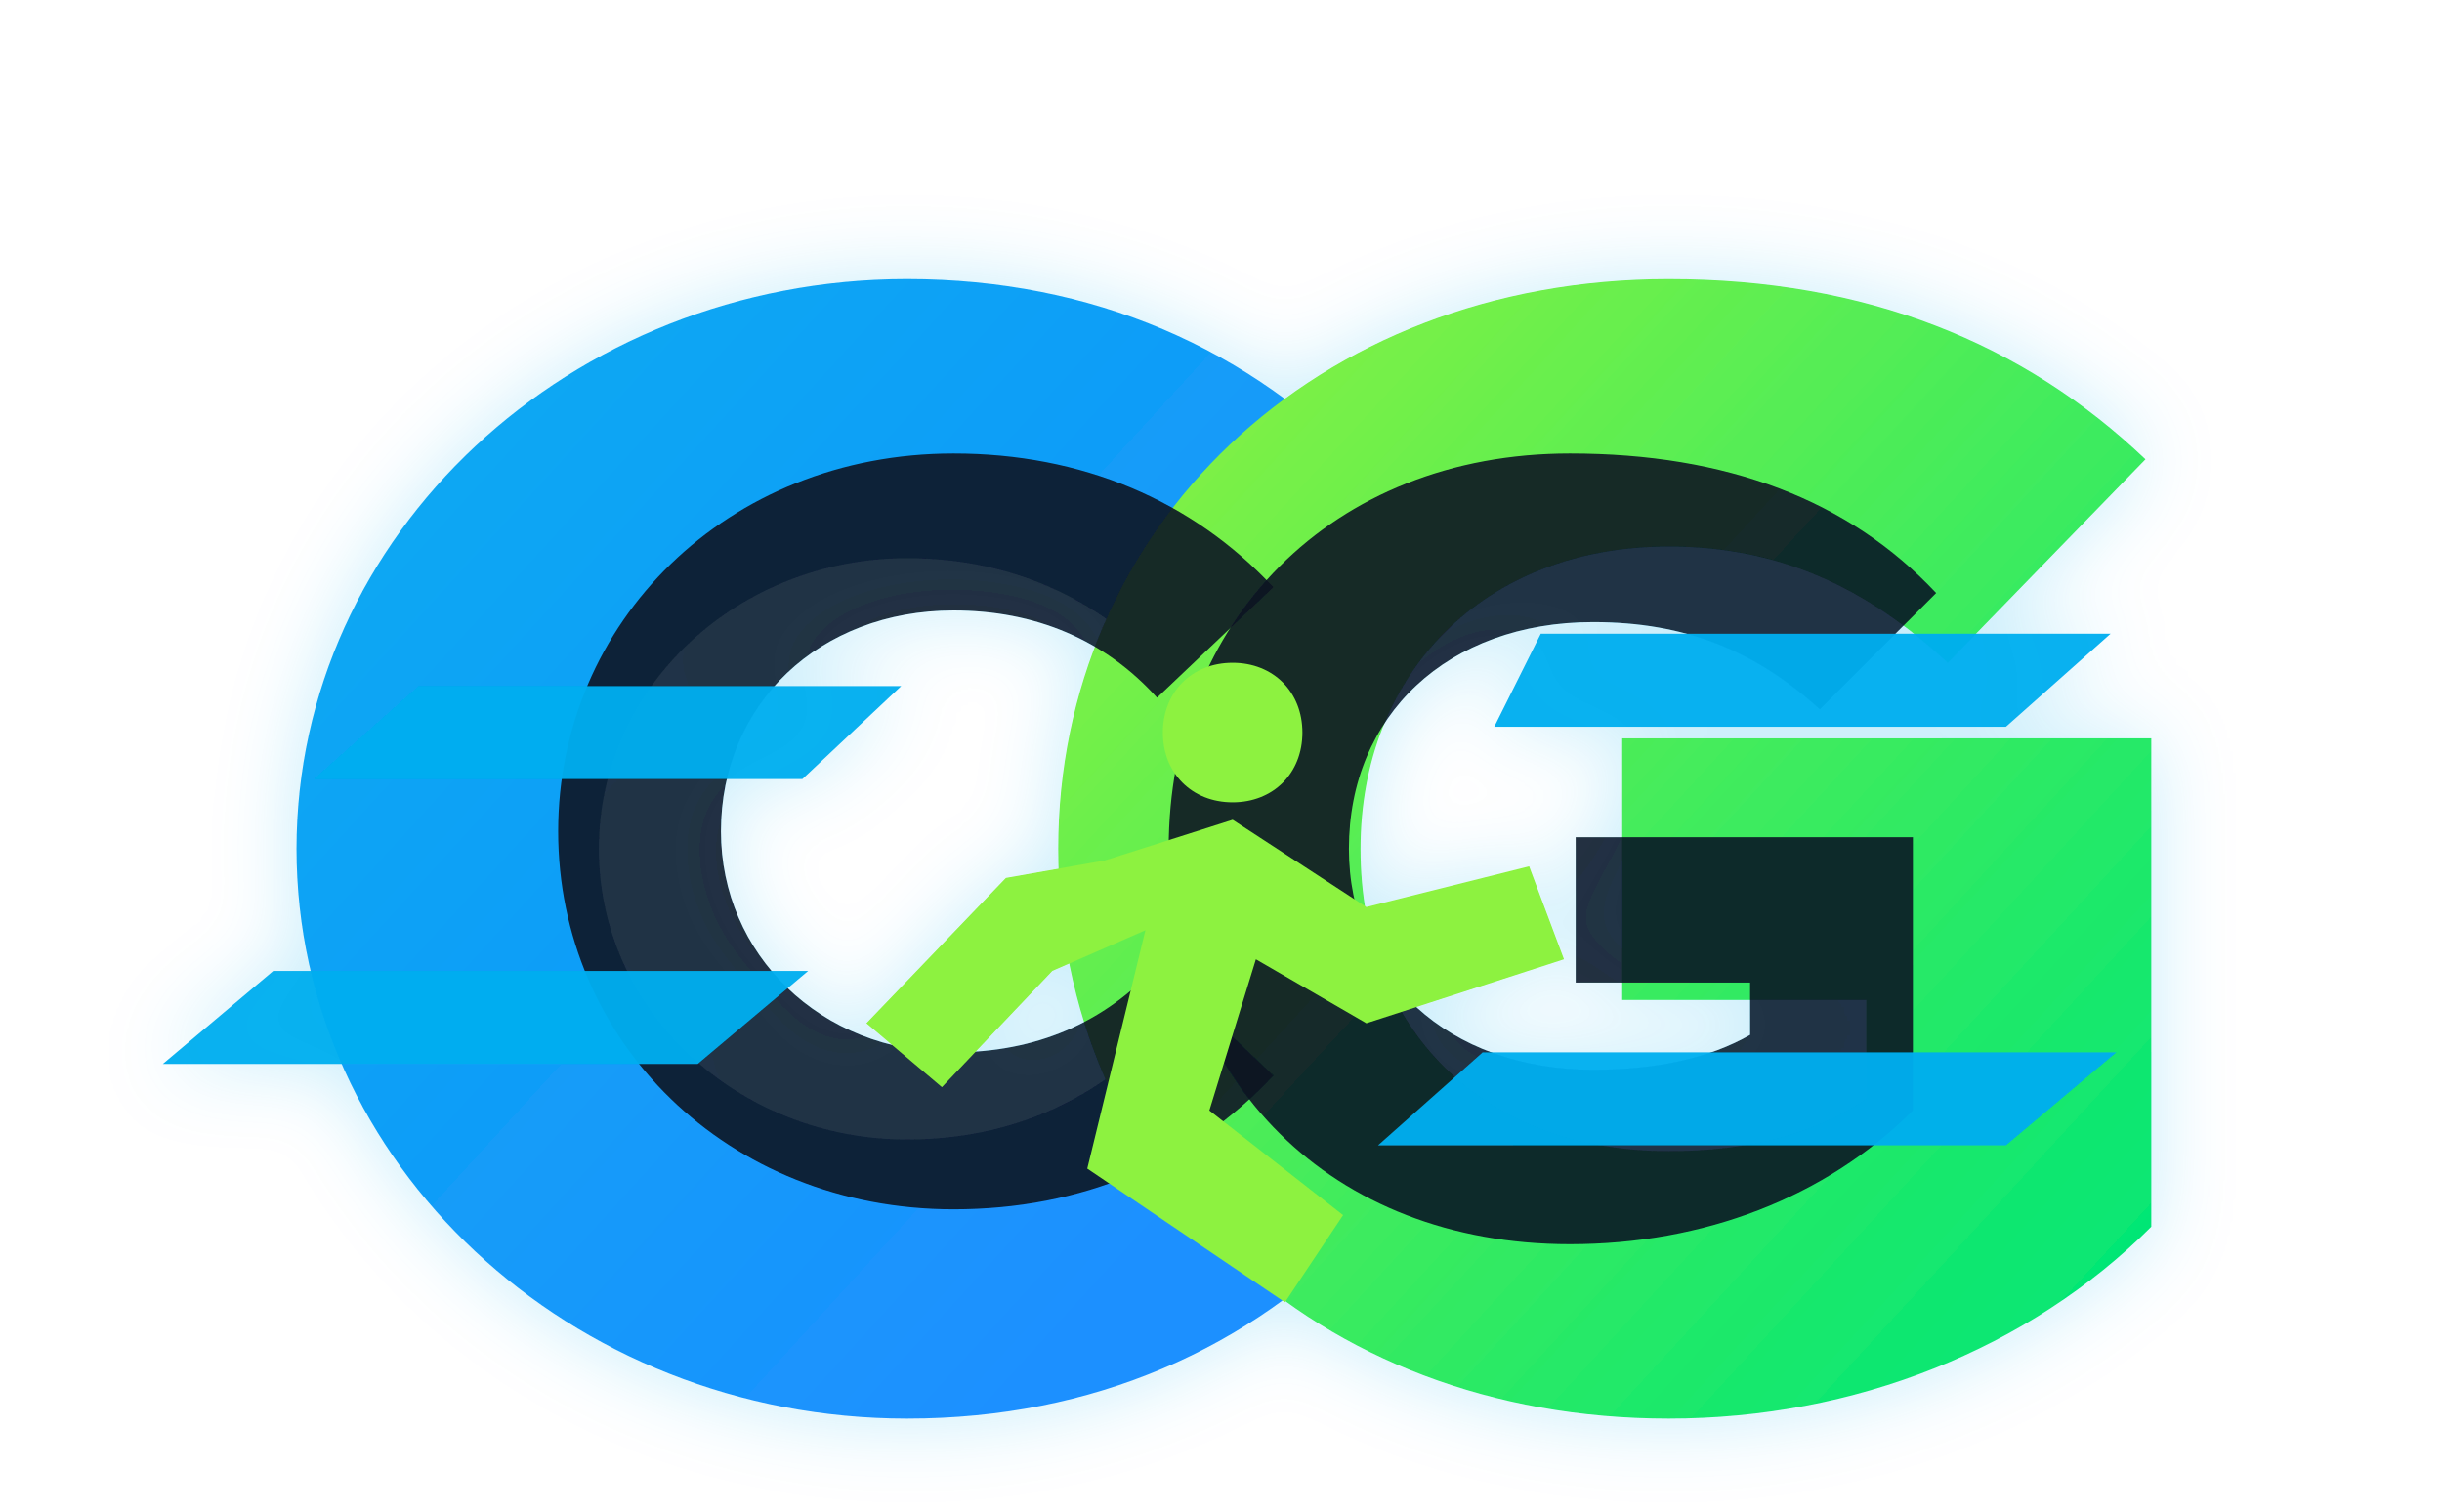
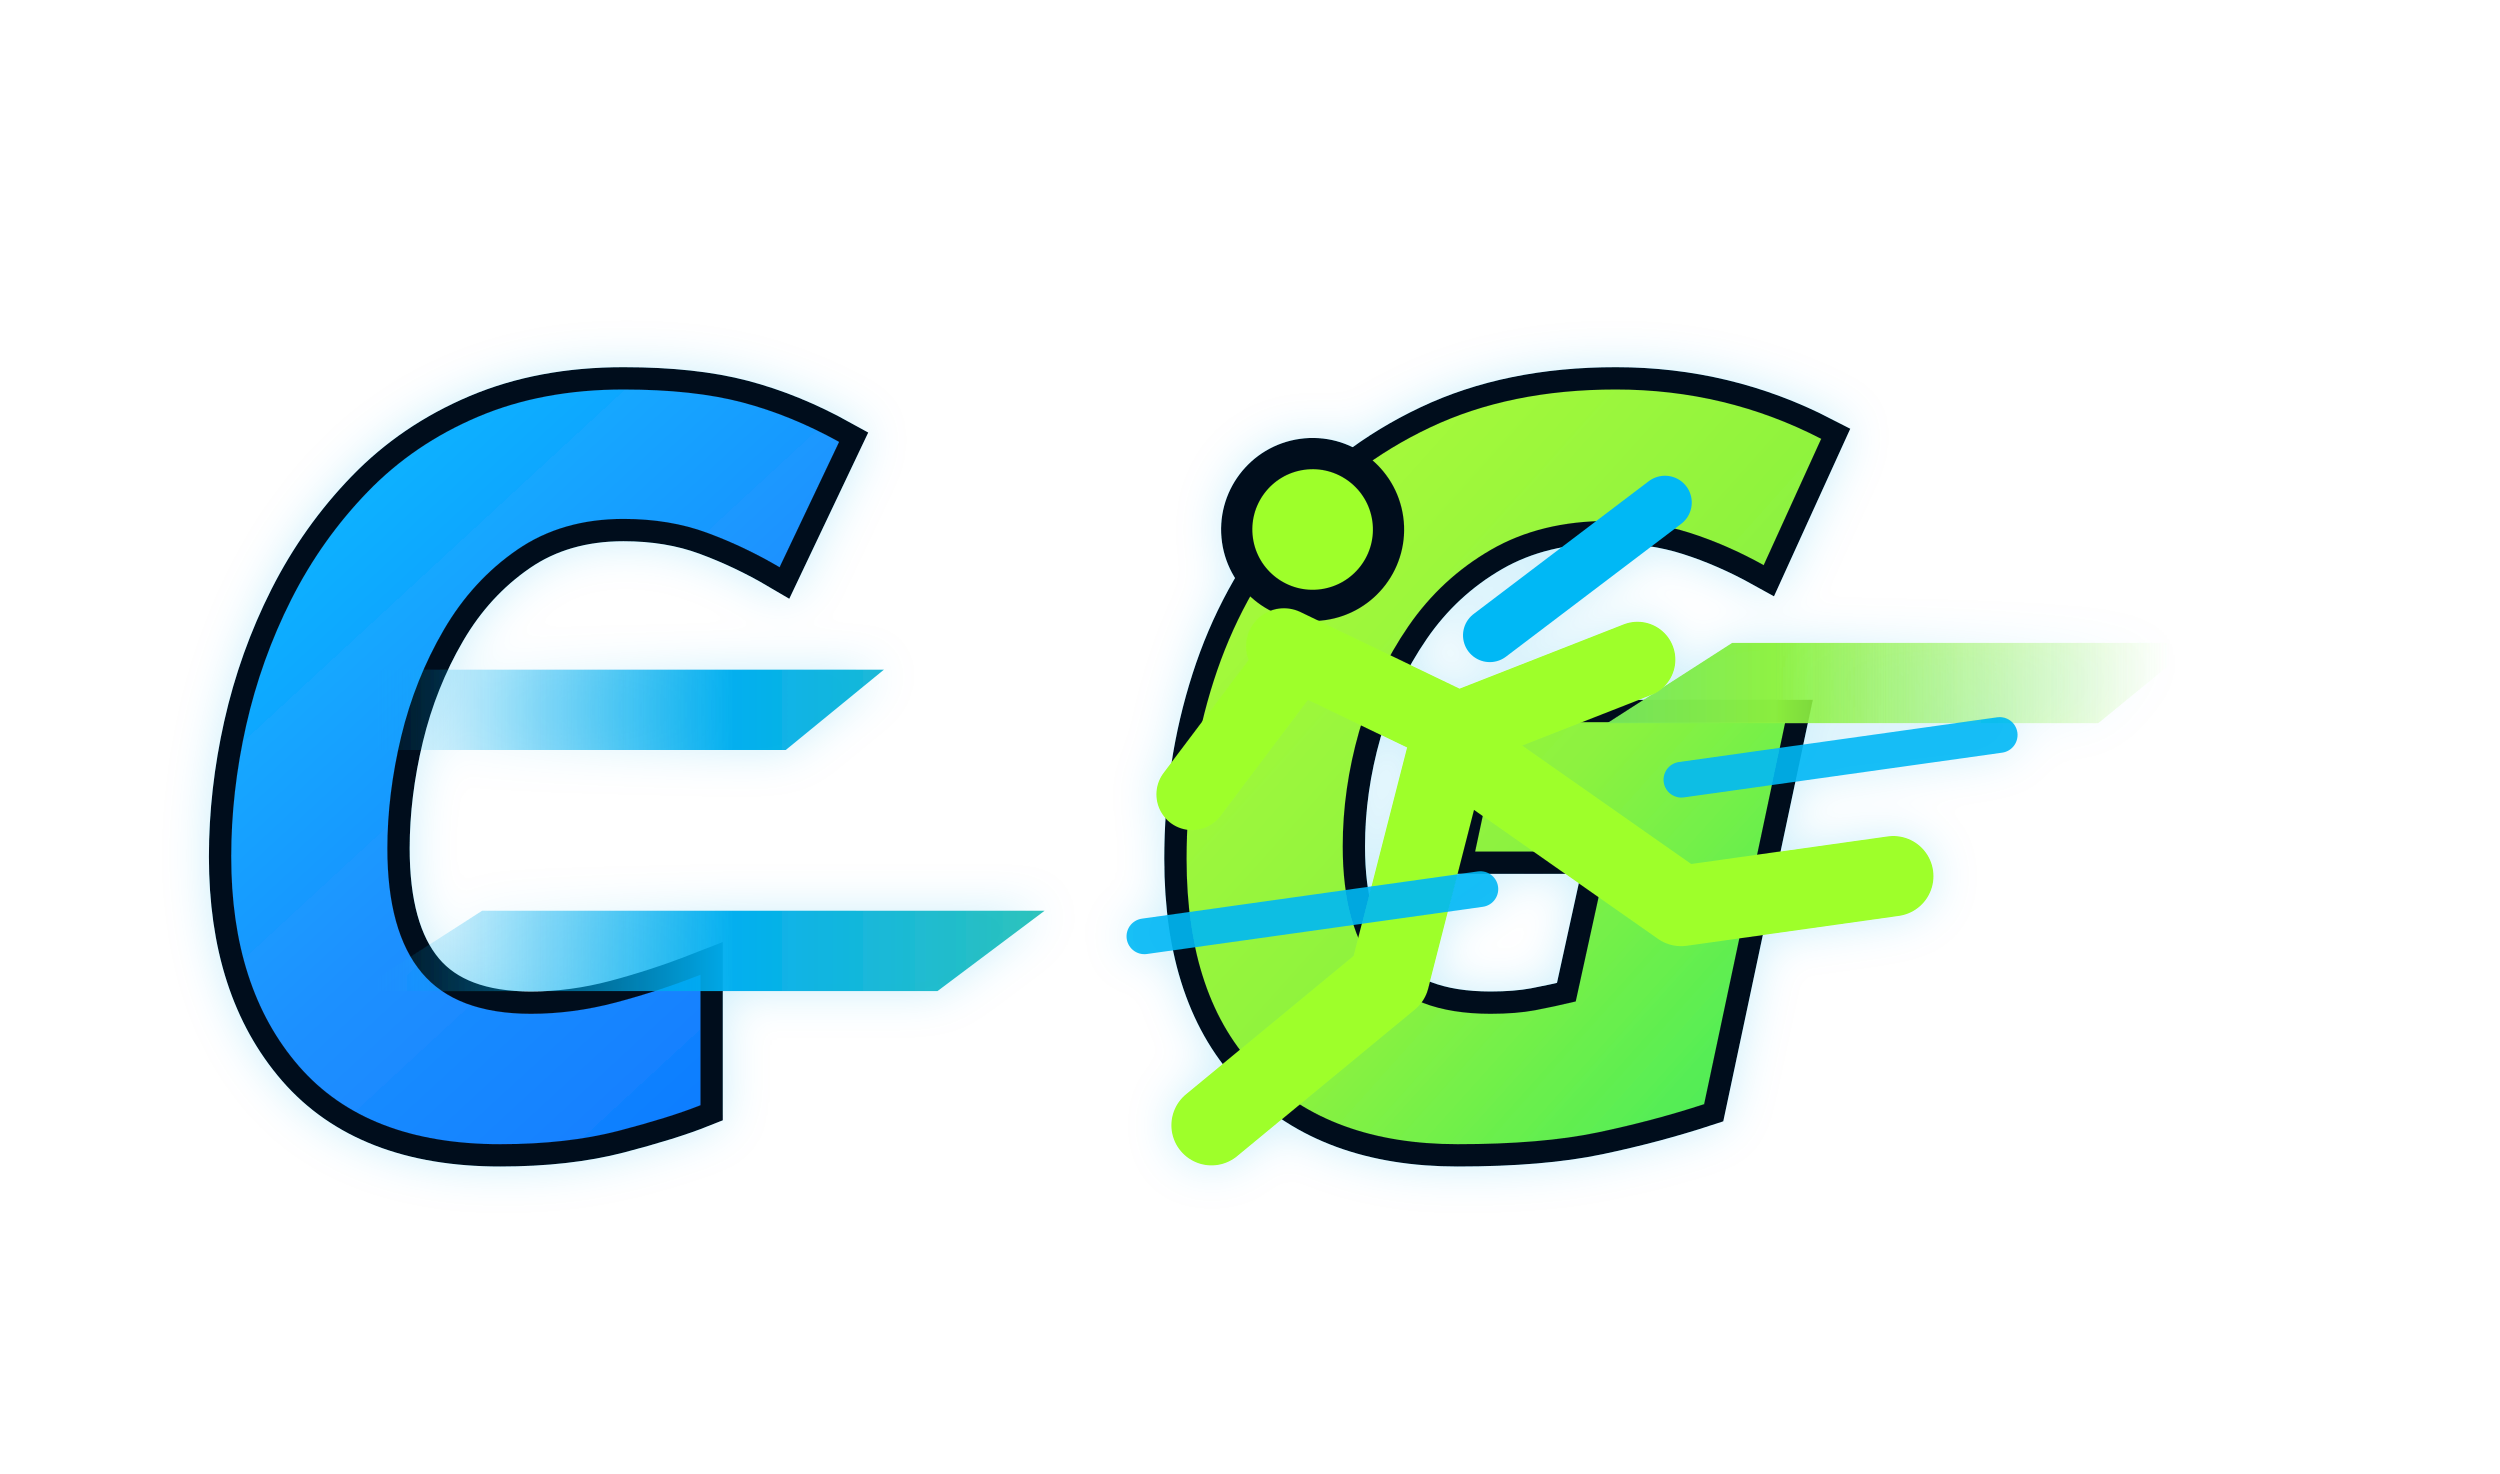
- <svg xmlns="http://www.w3.org/2000/svg" viewBox="0 0 420 260" role="img" aria-labelledby="title desc">
+ <svg xmlns="http://www.w3.org/2000/svg" viewBox="0 0 560 330" role="img" aria-labelledby="title desc">
  <defs>
-     <linearGradient id="cg-blue" x1="34" x2="206" y1="50" y2="207" gradientUnits="userSpaceOnUse">
-       <stop stop-color="#00AEEF" />
-       <stop offset="1" stop-color="#1E90FF" />
+     <linearGradient id="blue" x1="56" y1="58" x2="246" y2="264" gradientUnits="userSpaceOnUse">
+       <stop stop-color="#00C8FF" />
+       <stop offset=".48" stop-color="#1E90FF" />
+       <stop offset="1" stop-color="#006BFF" />
    </linearGradient>
-     <linearGradient id="cg-green" x1="196" x2="378" y1="48" y2="215" gradientUnits="userSpaceOnUse">
-       <stop stop-color="#8DF23F" />
+     <linearGradient id="green" x1="268" y1="52" x2="500" y2="260" gradientUnits="userSpaceOnUse">
+       <stop stop-color="#B6FF35" />
+       <stop offset=".46" stop-color="#8DF23F" />
      <stop offset="1" stop-color="#00E676" />
    </linearGradient>
-     <filter id="cg-glow" x="-20%" y="-20%" width="140%" height="140%">
-       <feDropShadow dx="0" dy="14" stdDeviation="12" flood-color="#000814" flood-opacity=".45" />
-       <feDropShadow dx="0" dy="0" stdDeviation="7" flood-color="#00AEEF" flood-opacity=".22" />
+     <linearGradient id="speed" x1="84" y1="150" x2="486" y2="150" gradientUnits="userSpaceOnUse">
+       <stop stop-color="#00AEEF" stop-opacity="0" />
+       <stop offset=".2" stop-color="#00AEEF" />
+       <stop offset=".78" stop-color="#8DF23F" />
+       <stop offset="1" stop-color="#8DF23F" stop-opacity="0" />
+     </linearGradient>
+     <filter id="shadow" x="-12%" y="-18%" width="124%" height="136%">
+       <feDropShadow dx="0" dy="16" stdDeviation="12" flood-color="#020814" flood-opacity=".58" />
+       <feDropShadow dx="0" dy="0" stdDeviation="5" flood-color="#00AEEF" flood-opacity=".2" />
    </filter>
  </defs>
-   <g filter="url(#cg-glow)">
-     <path fill="url(#cg-blue)" d="M156 48c-58 0-105 44-105 98s47 98 105 98c32 0 59-12 79-33l-35-34c-11 12-26 19-44 19-29 0-53-22-53-50s24-50 53-50c18 0 33 7 44 19l35-34c-20-21-47-33-79-33Z" />
-     <path fill="url(#cg-green)" d="M287 48c-61 0-105 43-105 98 0 56 44 98 105 98 32 0 62-12 83-33v-84h-91v45h42v17c-9 6-20 9-34 9-32 0-53-21-53-52 0-30 21-52 53-52 19 0 34 7 48 20l34-35c-21-20-48-31-82-31Z" />
-     <path fill="#0B1424" opacity=".9" d="M96 143c0-36 29-65 68-65 22 0 41 8 55 23l-20 19c-9-10-21-15-35-15-23 0-40 16-40 38 0 21 17 38 40 38 14 0 26-5 35-15l20 19c-14 15-33 23-55 23-39 0-68-29-68-65Z" />
-     <path fill="#0B1424" opacity=".9" d="M270 78c-41 0-69 29-69 68 0 40 28 68 69 68 23 0 44-8 59-23v-47h-58v25h30v9c-7 4-16 6-27 6-25 0-42-16-42-38 0-23 17-39 42-39 16 0 28 5 39 15l20-20c-15-16-36-24-63-24Z" />
-     <path fill="#8DF23F" d="M212 114c7 0 12 5 12 12s-5 12-12 12-12-5-12-12 5-12 12-12Zm-22 34 22-7 23 15 28-7 6 16-34 11-19-11-8 26 23 18-10 15-34-23 10-41-16 7-19 20-13-11 24-25 17-3Z" />
-     <path fill="#00AEEF" d="M72 118h83l-17 16H54l18-16Zm-25 49h92l-19 16H28l19-16Zm218-58h98l-18 16h-88l8-16Zm-10 72h109l-19 16H237l18-16Z" opacity=".96" />
+   <g filter="url(#shadow)">
+     <text x="38" y="254" fill="url(#blue)" stroke="#06101F" stroke-width="10" paint-order="stroke" font-family="Arial Black, Segoe UI Black, Impact, sans-serif" font-size="230" font-style="italic" font-weight="900" letter-spacing="-22">C</text>
+     <text x="252" y="254" fill="url(#green)" stroke="#06101F" stroke-width="10" paint-order="stroke" font-family="Arial Black, Segoe UI Black, Impact, sans-serif" font-size="230" font-style="italic" font-weight="900" letter-spacing="-20">G</text>
+     <path d="M86 150h112l-22 18H58l28-18Zm302-6h104l-22 18H360l28-18ZM108 204h126l-24 18H80l28-18Z" fill="url(#speed)" opacity=".98" />
+     <g transform="translate(232 94) rotate(-8)">
+       <circle cx="58" cy="33" r="17" fill="#9EFF2C" stroke="#06101F" stroke-width="7" />
+       <path d="M48 58 84 82 126 72" fill="none" stroke="#9EFF2C" stroke-width="17" stroke-linecap="round" stroke-linejoin="round" />
+       <path d="M50 61 23 88" fill="none" stroke="#9EFF2C" stroke-width="16" stroke-linecap="round" />
+       <path d="M82 84 61 135 17 162" fill="none" stroke="#9EFF2C" stroke-width="18" stroke-linecap="round" stroke-linejoin="round" />
+       <path d="M83 86 128 128 176 128" fill="none" stroke="#9EFF2C" stroke-width="18" stroke-linecap="round" stroke-linejoin="round" />
+       <path d="M94 62 137 38" fill="none" stroke="#00B8F5" stroke-width="12" stroke-linecap="round" />
+       <path d="M8 118h76M132 100h72" fill="none" stroke="#00B8F5" stroke-width="8" stroke-linecap="round" opacity=".9" />
+     </g>
  </g>
</svg>
